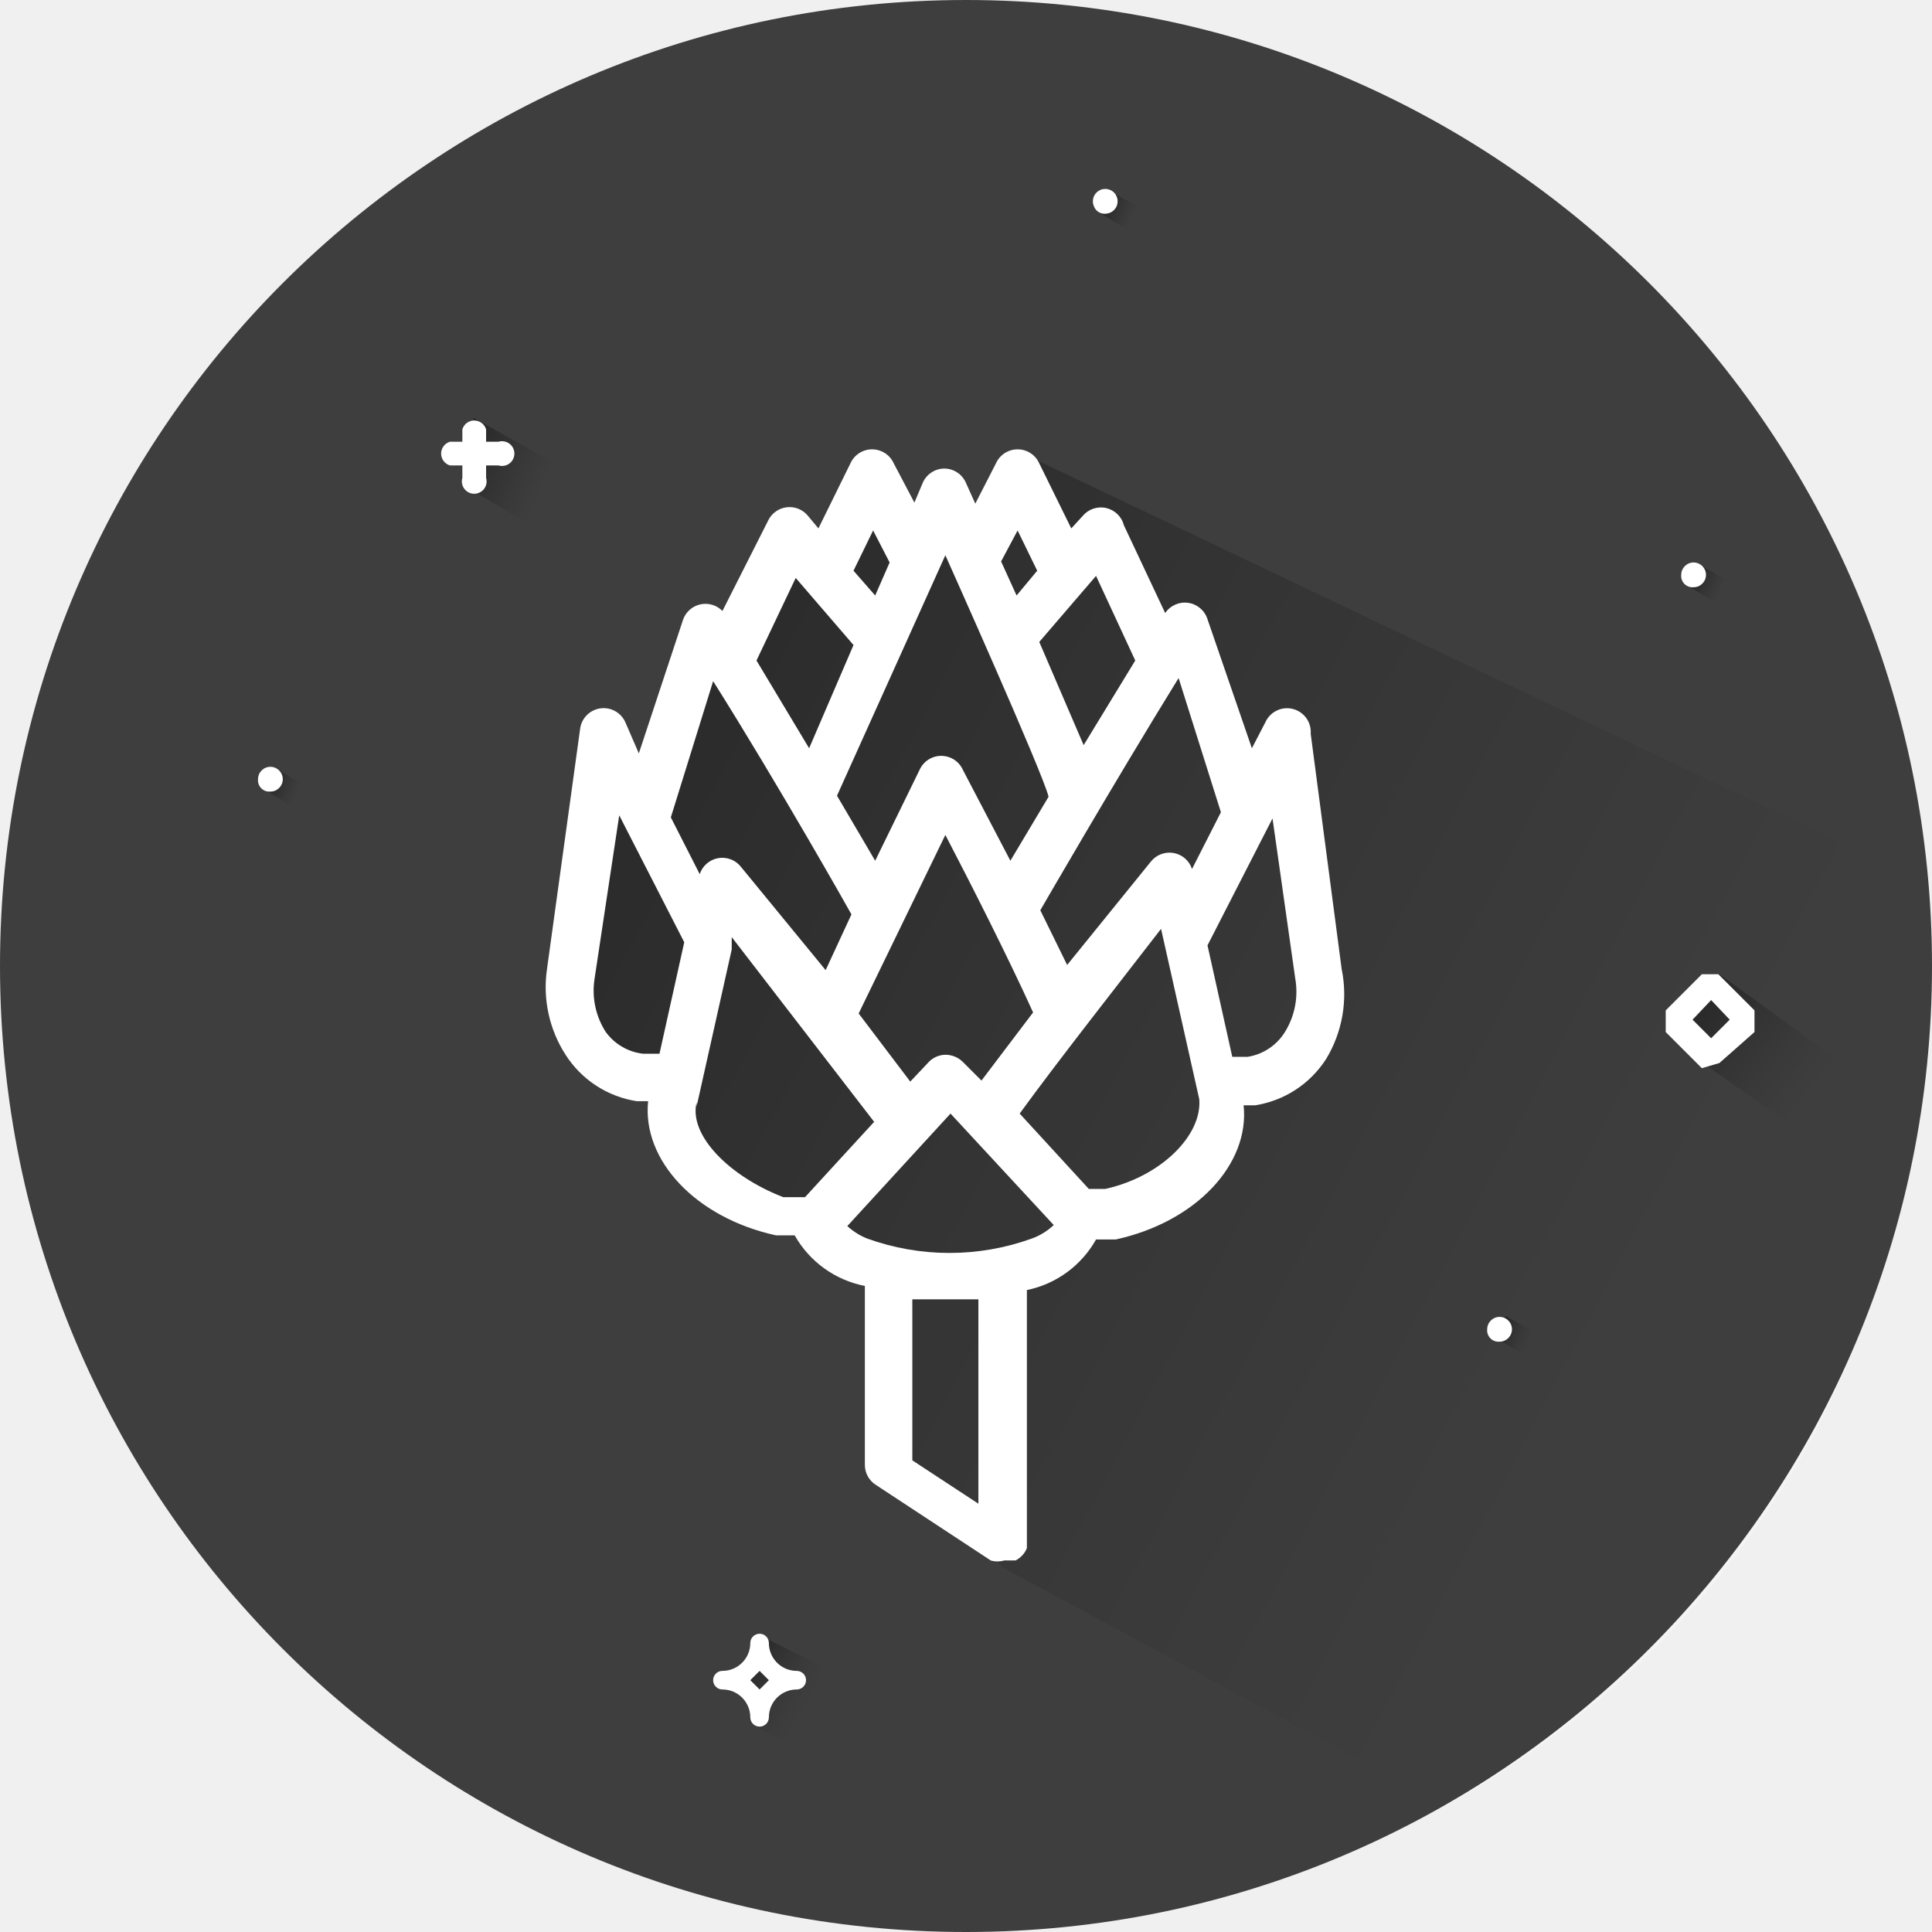
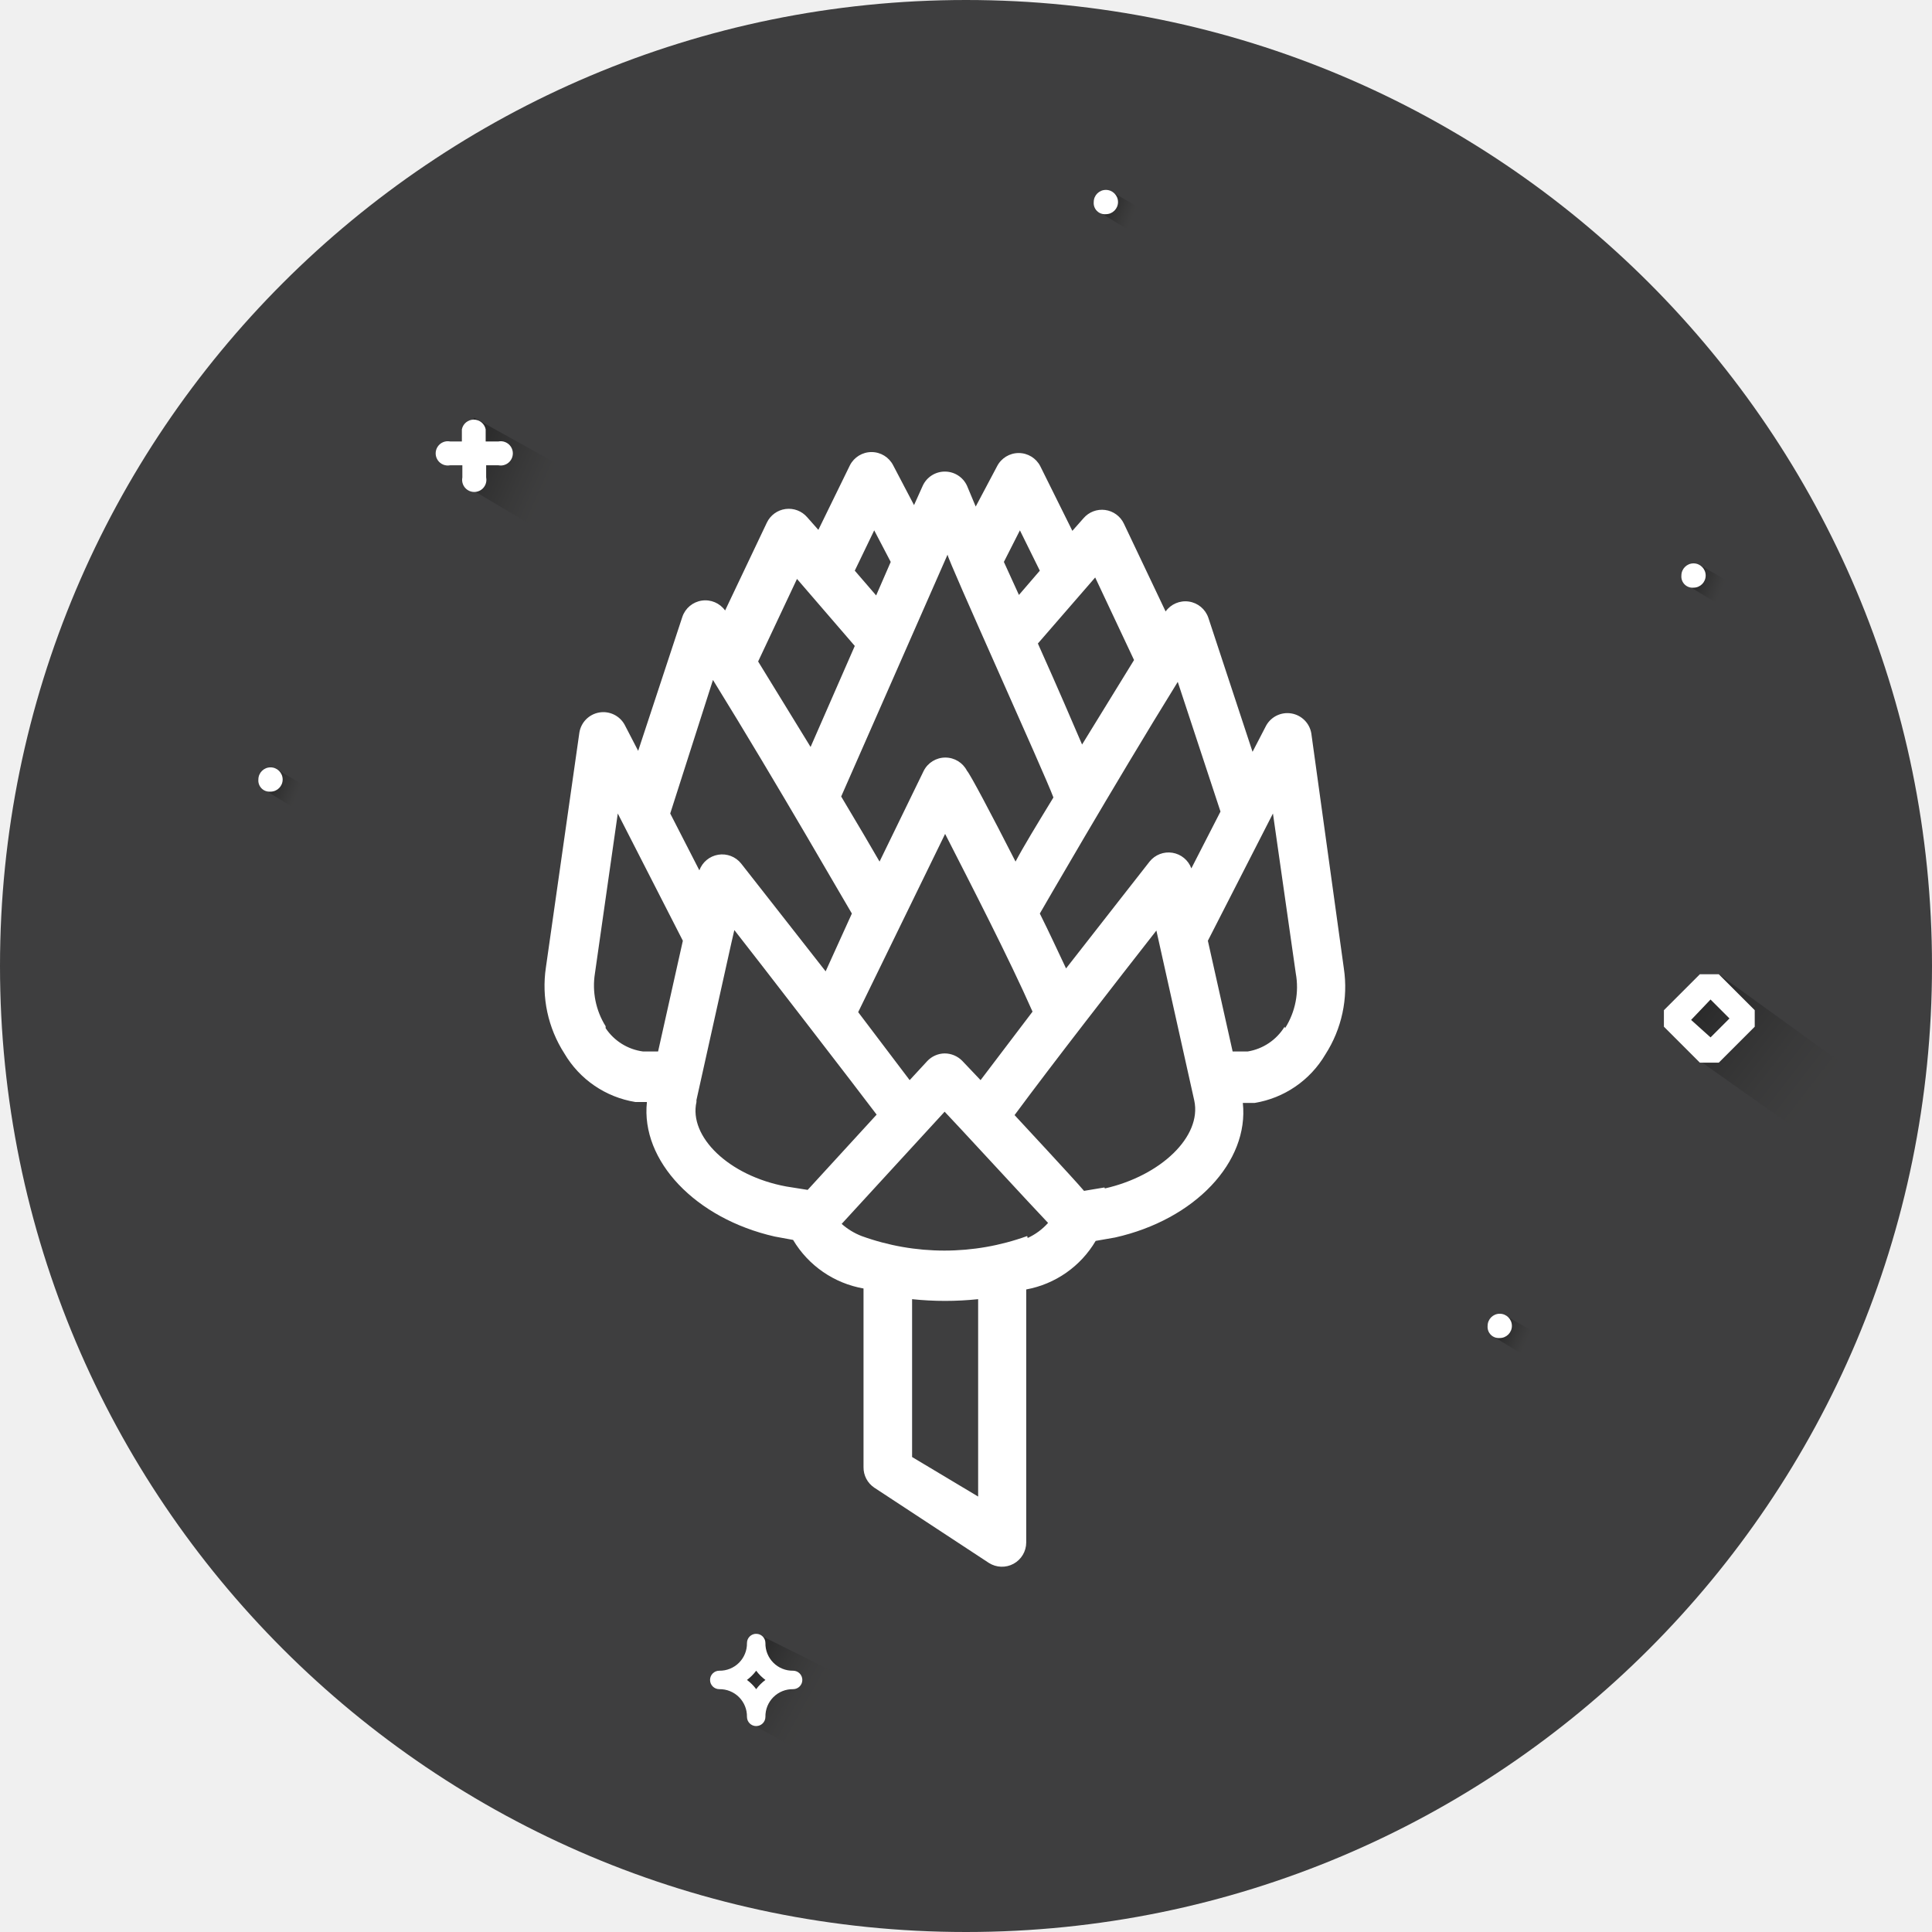
- <svg xmlns="http://www.w3.org/2000/svg" xmlns:xlink="http://www.w3.org/1999/xlink" viewBox="0 0 18.72 18.72">
+ <svg xmlns="http://www.w3.org/2000/svg" xmlns:xlink="http://www.w3.org/1999/xlink" viewBox="0 0 39.78 39.78">
  <defs>
-     <style>.cls-1{isolation:isolate;}.cls-2{fill:#3e3e3f;}.cls-3{opacity:0.3;fill:url(#linear-gradient);}.cls-10,.cls-11,.cls-3,.cls-4,.cls-6,.cls-7,.cls-8,.cls-9{mix-blend-mode:multiply;}.cls-10,.cls-11,.cls-4,.cls-6,.cls-7,.cls-8,.cls-9{opacity:0.5;}.cls-4{fill:url(#linear-gradient-2);}.cls-5{fill:#fff;}.cls-6{fill:url(#linear-gradient-3);}.cls-7{fill:url(#linear-gradient-4);}.cls-8{fill:url(#linear-gradient-5);}.cls-9{fill:url(#linear-gradient-6);}.cls-10{fill:url(#linear-gradient-7);}.cls-11{fill:url(#linear-gradient-8);}</style>
-     <linearGradient id="linear-gradient" x1="6.44" y1="7.84" x2="16.59" y2="13.17" gradientUnits="userSpaceOnUse">
-       <stop offset="0" />
-       <stop offset="0.02" stop-color="#060606" />
-       <stop offset="0.3" stop-color="#5d5d5d" />
-       <stop offset="0.55" stop-color="#a2a2a2" />
-       <stop offset="0.76" stop-color="#d5d5d5" />
-       <stop offset="0.91" stop-color="#f3f3f3" />
-       <stop offset="1" stop-color="#fff" />
-     </linearGradient>
-     <linearGradient id="linear-gradient-2" x1="16.02" y1="9.4" x2="17.57" y2="10.6" gradientUnits="userSpaceOnUse">
+     <style>.cls-1{isolation:isolate;}.cls-2{fill:#3e3e3f;}.cls-10,.cls-3,.cls-5,.cls-6,.cls-7,.cls-8,.cls-9{opacity:0.5;mix-blend-mode:multiply;}.cls-3{fill:url(#linear-gradient);}.cls-4{fill:#fff;}.cls-5{fill:url(#linear-gradient-2);}.cls-6{fill:url(#linear-gradient-3);}.cls-7{fill:url(#linear-gradient-4);}.cls-8{fill:url(#linear-gradient-5);}.cls-9{fill:url(#linear-gradient-6);}.cls-10{fill:url(#linear-gradient-7);}</style>
+     <linearGradient id="linear-gradient" x1="34.04" y1="19.98" x2="37.34" y2="22.53" gradientUnits="userSpaceOnUse">
      <stop offset="0" />
      <stop offset="0.14" stop-color="#2e2e2e" />
      <stop offset="0.38" stop-color="#777" />
      <stop offset="0.59" stop-color="#b1b1b1" />
      <stop offset="0.77" stop-color="#dcdcdc" />
      <stop offset="0.92" stop-color="#f5f5f5" />
      <stop offset="1" stop-color="#fff" />
    </linearGradient>
-     <linearGradient id="linear-gradient-3" x1="7.07" y1="16.1" x2="7.87" y2="16.55" gradientUnits="userSpaceOnUse">
+     <linearGradient id="linear-gradient-2" x1="15.03" y1="34.21" x2="16.73" y2="35.16" gradientUnits="userSpaceOnUse">
      <stop offset="0" />
      <stop offset="0.05" stop-color="#171717" />
      <stop offset="0.2" stop-color="#545454" />
      <stop offset="0.35" stop-color="#888" />
      <stop offset="0.5" stop-color="#b3b3b3" />
      <stop offset="0.64" stop-color="#d4d4d4" />
      <stop offset="0.77" stop-color="#ececec" />
      <stop offset="0.9" stop-color="#fafafa" />
      <stop offset="1" stop-color="#fff" />
    </linearGradient>
-     <linearGradient id="linear-gradient-4" x1="4.25" y1="4.32" x2="5.26" y2="4.76" xlink:href="#linear-gradient" />
-     <linearGradient id="linear-gradient-5" x1="2.53" y1="7.55" x2="2.88" y2="7.7" xlink:href="#linear-gradient" />
-     <linearGradient id="linear-gradient-6" x1="16.33" y1="5.57" x2="16.68" y2="5.73" xlink:href="#linear-gradient" />
-     <linearGradient id="linear-gradient-7" x1="14.44" y1="12.84" x2="14.8" y2="13" xlink:href="#linear-gradient" />
-     <linearGradient id="linear-gradient-8" x1="10.62" y1="1.95" x2="10.98" y2="2.11" xlink:href="#linear-gradient" />
+     <linearGradient id="linear-gradient-3" x1="9.03" y1="9.18" x2="11.18" y2="10.12" gradientUnits="userSpaceOnUse">
+       <stop offset="0" />
+       <stop offset="0.02" stop-color="#060606" />
+       <stop offset="0.3" stop-color="#5d5d5d" />
+       <stop offset="0.55" stop-color="#a2a2a2" />
+       <stop offset="0.76" stop-color="#d5d5d5" />
+       <stop offset="0.91" stop-color="#f3f3f3" />
+       <stop offset="1" stop-color="#fff" />
+     </linearGradient>
+     <linearGradient id="linear-gradient-4" x1="5.37" y1="16.04" x2="6.12" y2="16.36" xlink:href="#linear-gradient-3" />
+     <linearGradient id="linear-gradient-5" x1="34.69" y1="11.84" x2="35.44" y2="12.16" xlink:href="#linear-gradient-3" />
+     <linearGradient id="linear-gradient-6" x1="30.68" y1="27.29" x2="31.43" y2="27.62" xlink:href="#linear-gradient-3" />
+     <linearGradient id="linear-gradient-7" x1="22.57" y1="4.15" x2="23.32" y2="4.47" xlink:href="#linear-gradient-3" />
  </defs>
  <g class="cls-1">
    <g id="Layer_2" data-name="Layer 2">
      <g id="Capa_1" data-name="Capa 1">
-         <circle class="cls-2" cx="9.36" cy="9.36" r="9.36" />
-         <path class="cls-3" d="M9.72,15.19,14,17.5a9,9,0,0,0,3.68-3.8,10.15,10.15,0,0,0,1-5.13L9.88,4.38l-.51.89L9.16,5l-.32.23-.4-.44L8,5.58l-.25-.3L7.06,6.34l-.18-.18L6.22,7.88l-.39-.45S5.3,9.7,5.51,9.87s1,.71,1,.71a.84.84,0,0,0,.25.77,4.23,4.23,0,0,0,1,.42l.86.52.1,1.94Z" />
-         <polygon class="cls-4" points="16.5 10.3 17.62 11.09 18.03 10.43 16.66 9.44 16.5 9.58 16.31 9.87 16.5 10.3" />
-         <path class="cls-5" d="M16.66,10.3,17,10V9.79l-.35-.35h-.16l-.35.35V10l.35.35Zm-.08-.61.18.19-.18.18-.18-.18Z" />
-         <polygon class="cls-6" points="7.33 16.73 8 17.11 8.44 16.38 7.33 15.83 7.33 16.1 7.06 16.28 7.33 16.47 7.33 16.73" />
-         <path class="cls-5" d="M7,16.37a.27.27,0,0,1,.27.27.09.09,0,0,0,.18,0,.27.27,0,0,1,.27-.27.09.09,0,0,0,0-.18.27.27,0,0,1-.27-.27.09.09,0,1,0-.18,0,.27.27,0,0,1-.27.27.09.09,0,1,0,0,.18Zm.36-.18.09.09-.09.09-.09-.09Z" />
-         <polygon class="cls-7" points="4.52 4.72 5.47 5.28 5.74 4.69 4.59 4.05 4.52 4.72" />
-         <path class="cls-5" d="M4.36,4.51h.12v.12a.12.12,0,1,0,.23,0V4.51h.12a.12.12,0,1,0,0-.23H4.71V4.16a.12.12,0,0,0-.23,0v.12H4.36a.12.12,0,0,0,0,.23Z" />
-         <polygon class="cls-8" points="2.56 7.65 2.94 7.88 3.05 7.67 2.68 7.45 2.56 7.65" />
-         <path class="cls-5" d="M2.62,7.67a.12.12,0,1,0-.12-.12A.11.11,0,0,0,2.62,7.67Z" />
-         <polygon class="cls-9" points="16.36 5.68 16.74 5.91 16.85 5.69 16.48 5.48 16.36 5.68" />
-         <path class="cls-5" d="M16.41,5.69a.12.12,0,1,0-.12-.12A.11.11,0,0,0,16.41,5.69Z" />
-         <polygon class="cls-10" points="14.47 12.95 14.85 13.18 14.97 12.97 14.59 12.75 14.47 12.95" />
-         <path class="cls-5" d="M14.53,13a.12.12,0,1,0-.12-.12A.11.11,0,0,0,14.53,13Z" />
-         <polygon class="cls-11" points="10.65 2.06 11.03 2.29 11.15 2.07 10.77 1.86 10.65 2.06" />
-         <path class="cls-5" d="M10.72,2.07A.12.12,0,1,0,10.6,2,.11.11,0,0,0,10.72,2.07Z" />
-         <path class="cls-5" d="M13,9.39,12.7,7.11A.23.23,0,0,0,12.26,7l-.13.25L11.7,6a.23.23,0,0,0-.41-.06l-.4-.85A.23.23,0,0,0,10.49,5l-.11.12-.31-.63a.23.23,0,0,0-.42,0l-.2.39-.09-.2a.23.23,0,0,0-.21-.14h0a.23.23,0,0,0-.21.14l-.08.19-.2-.38a.23.23,0,0,0-.42,0l-.31.63L7.83,5a.23.23,0,0,0-.39.05L7,5.92A.23.23,0,0,0,6.62,6l-.43,1.3L6.06,7a.23.23,0,0,0-.44.07L5.3,9.39a1.21,1.21,0,0,0,.18.83,1,1,0,0,0,.69.45h.11c-.06.57.46,1.13,1.24,1.3l.18,0a1,1,0,0,0,.68.49v1.73a.23.23,0,0,0,.11.2l1.11.73a.23.23,0,0,0,.13,0l.11,0A.23.23,0,0,0,9.95,15V12.5a1,1,0,0,0,.67-.49l.19,0c.78-.17,1.3-.73,1.24-1.3h.11a1,1,0,0,0,.69-.45A1.21,1.21,0,0,0,13,9.39ZM11.83,7.87l-.28.55a.23.23,0,0,0-.4-.07l-.81,1-.26-.53s.71-1.23,1.34-2.25Zm-2.5,2.42a.24.24,0,0,0-.17-.07.23.23,0,0,0-.17.08l-.17.18-.5-.66.84-1.73c.24.46.62,1.21.85,1.72l-.5.66ZM11,6.4l-.5.82-.43-1,.55-.64ZM9.86,5.14l.19.39-.2.24L9.7,5.44Zm-.7.24s.95,2.12,1,2.34l-.37.62-.46-.88a.23.23,0,0,0-.42,0l-.43.88-.37-.63Zm-.7-.24.16.31-.14.32-.21-.24Zm-.75.46.56.65-.43,1L7.33,6.4Zm-.8,1c.63,1,1.33,2.24,1.34,2.26L8,9.4l-.82-1a.23.23,0,0,0-.4.07l-.28-.55ZM5.87,10a.74.74,0,0,1-.11-.51L6,7.9l.63,1.23-.24,1.08H6.23A.52.52,0,0,1,5.87,10Zm.88.72.34-1.52h0l0-.12,1.38,1.79-.67.73-.21,0C7.07,11.4,6.67,11,6.75,10.68Zm2.73,3.85-.64-.42V12.59l.32,0,.32,0v1.94ZM10,12a2.35,2.35,0,0,1-1.6,0,.64.64,0,0,1-.19-.12l1-1.09,1,1.08A.61.61,0,0,1,10,12Zm.75-.48-.2,0-.67-.73c.37-.51,1-1.31,1.37-1.79l.37,1.65C11.65,11,11.25,11.4,10.71,11.52ZM12.45,10a.52.52,0,0,1-.36.24h-.15l-.24-1.08.63-1.23.22,1.55A.74.74,0,0,1,12.45,10Z" />
+         <circle class="cls-2" cx="19.89" cy="19.89" r="19.89" />
+         <polygon class="cls-3" points="35.05 21.88 37.44 23.57 38.31 22.17 35.39 20.06 35.05 20.36 34.65 20.97 35.05 21.88" />
+         <path class="cls-4" d="M35.39,21.88l.74-.74V20.8l-.74-.74H35l-.74.74v.34l.74.74Zm-.17-1.3.39.39-.39.39L34.82,21Z" />
+         <polygon class="cls-5" points="15.57 35.55 17.01 36.35 17.93 34.8 15.57 33.63 15.57 34.21 15.01 34.59 15.57 34.99 15.57 35.55" />
+         <path class="cls-4" d="M14.81,34.78a.56.56,0,0,1,.57.57.19.19,0,0,0,.38,0,.56.56,0,0,1,.57-.57.19.19,0,0,0,0-.38.56.56,0,0,1-.57-.57.19.19,0,0,0-.38,0,.56.56,0,0,1-.57.57.19.19,0,1,0,0,.38Zm.76-.38a.91.91,0,0,0,.19.19.89.89,0,0,0-.19.19.9.9,0,0,0-.19-.19A.92.92,0,0,0,15.57,34.4Z" />
+         <polygon class="cls-6" points="9.61 10.02 11.61 11.21 12.21 9.96 9.76 8.6 9.61 10.02" />
+         <path class="cls-4" d="M9.27,9.58h.25v.25a.25.25,0,1,0,.49,0V9.58h.25a.25.25,0,1,0,0-.49H10V8.84a.25.25,0,0,0-.49,0v.25H9.27a.25.25,0,1,0,0,.49Z" />
+         <polygon class="cls-7" points="5.44 16.26 6.24 16.75 6.49 16.3 5.69 15.84 5.44 16.26" />
+         <path class="cls-4" d="M5.57,16.3a.25.25,0,1,0-.25-.25A.23.23,0,0,0,5.57,16.3Z" />
+         <polygon class="cls-8" points="34.76 12.06 35.56 12.55 35.81 12.1 35.01 11.64 34.76 12.06" />
+         <path class="cls-4" d="M34.87,12.1a.25.25,0,1,0-.25-.25A.23.23,0,0,0,34.87,12.1Z" />
+         <polygon class="cls-9" points="30.75 27.52 31.55 28.01 31.8 27.55 31 27.09 30.75 27.52" />
+         <path class="cls-4" d="M30.88,27.55a.25.25,0,1,0-.25-.25A.23.23,0,0,0,30.88,27.55Z" />
+         <polygon class="cls-10" points="22.64 4.37 23.44 4.86 23.69 4.41 22.89 3.95 22.64 4.37" />
+         <path class="cls-4" d="M22.77,4.41a.25.25,0,1,0-.25-.25A.23.23,0,0,0,22.77,4.41Z" />
+         <path class="cls-4" d="M27.67,19.94,27,15.1a.5.5,0,0,0-.93-.16l-.28.54-.91-2.76a.5.5,0,0,0-.88-.13l-.86-1.81a.5.5,0,0,0-.83-.11l-.23.26L21.42,9.6a.5.5,0,0,0-.89,0l-.44.83L19.91,10a.5.5,0,0,0-.45-.29h0A.5.5,0,0,0,19,10l-.18.4-.43-.82a.5.5,0,0,0-.89,0l-.65,1.33-.23-.26a.5.5,0,0,0-.83.11l-.86,1.81a.5.5,0,0,0-.88.13l-.91,2.76-.28-.54a.5.5,0,0,0-.93.16l-.69,4.84a2.57,2.57,0,0,0,.38,1.77,2.08,2.08,0,0,0,1.46,1l.24,0c-.13,1.21,1,2.4,2.63,2.77l.38.07a2.11,2.11,0,0,0,1.45,1v3.68a.5.5,0,0,0,.22.42l2.36,1.55a.5.5,0,0,0,.77-.42V26.55a2.1,2.1,0,0,0,1.43-1l.4-.07c1.65-.37,2.76-1.56,2.63-2.77l.24,0a2.08,2.08,0,0,0,1.46-1A2.57,2.57,0,0,0,27.67,19.94Zm-2.54-3.23-.6,1.17a.5.5,0,0,0-.86-.14c-.06.08-.84,1.07-1.72,2.2-.17-.36-.35-.75-.54-1.13,0,0,1.51-2.62,2.84-4.77Zm-5.32,5.13a.51.51,0,0,0-.36-.15.5.5,0,0,0-.36.16l-.36.39-1.06-1.4,1.79-3.67c.51,1,1.32,2.57,1.8,3.66l-1.07,1.41Zm3.54-8.25-1.07,1.74c-.19-.44-.47-1.1-.91-2.08l1.18-1.36ZM21,10.92l.41.83-.43.5-.31-.68Zm-1.49.5c0,.1,2,4.51,2.18,5-.36.59-.61,1-.78,1.32-.51-1-.94-1.81-1-1.87a.5.5,0,0,0-.89,0l-.91,1.87c-.18-.31-.43-.74-.79-1.34ZM18,10.92l.34.65-.3.69-.44-.51Zm-1.59,1,1.19,1.38-.91,2.08-1.08-1.76ZM14.68,14c1.33,2.15,2.83,4.77,2.86,4.81L17,20c-.89-1.14-1.68-2.14-1.74-2.22a.5.5,0,0,0-.86.14l-.6-1.17Zm-2.21,7.13a1.58,1.58,0,0,1-.22-1.09l.47-3.29,1.34,2.62-.51,2.28h-.31A1.1,1.1,0,0,1,12.47,21.17Zm1.87,1.52.72-3.24h0l.06-.26c.41.52,2.57,3.32,2.93,3.8l-1.42,1.55-.44-.07C15,24.21,14.18,23.4,14.34,22.69Zm5.81,8.17L18.78,30V26.75a6.52,6.52,0,0,0,1.36,0v4.12Zm1-5.37a5,5,0,0,1-3.41,0,1.36,1.36,0,0,1-.41-.25l2.12-2.31c.13.13,1.85,2,2.13,2.29A1.28,1.28,0,0,1,21.16,25.49Zm1.59-1-.42.07c-.21-.25-1.34-1.46-1.43-1.56.79-1.07,2.13-2.79,2.92-3.8l.78,3.5C24.75,23.4,23.9,24.21,22.75,24.47Zm3.71-3.31a1.1,1.1,0,0,1-.76.51h-.31l-.51-2.28,1.34-2.62.47,3.29A1.58,1.58,0,0,1,26.46,21.17Z" />
      </g>
    </g>
  </g>
</svg>
